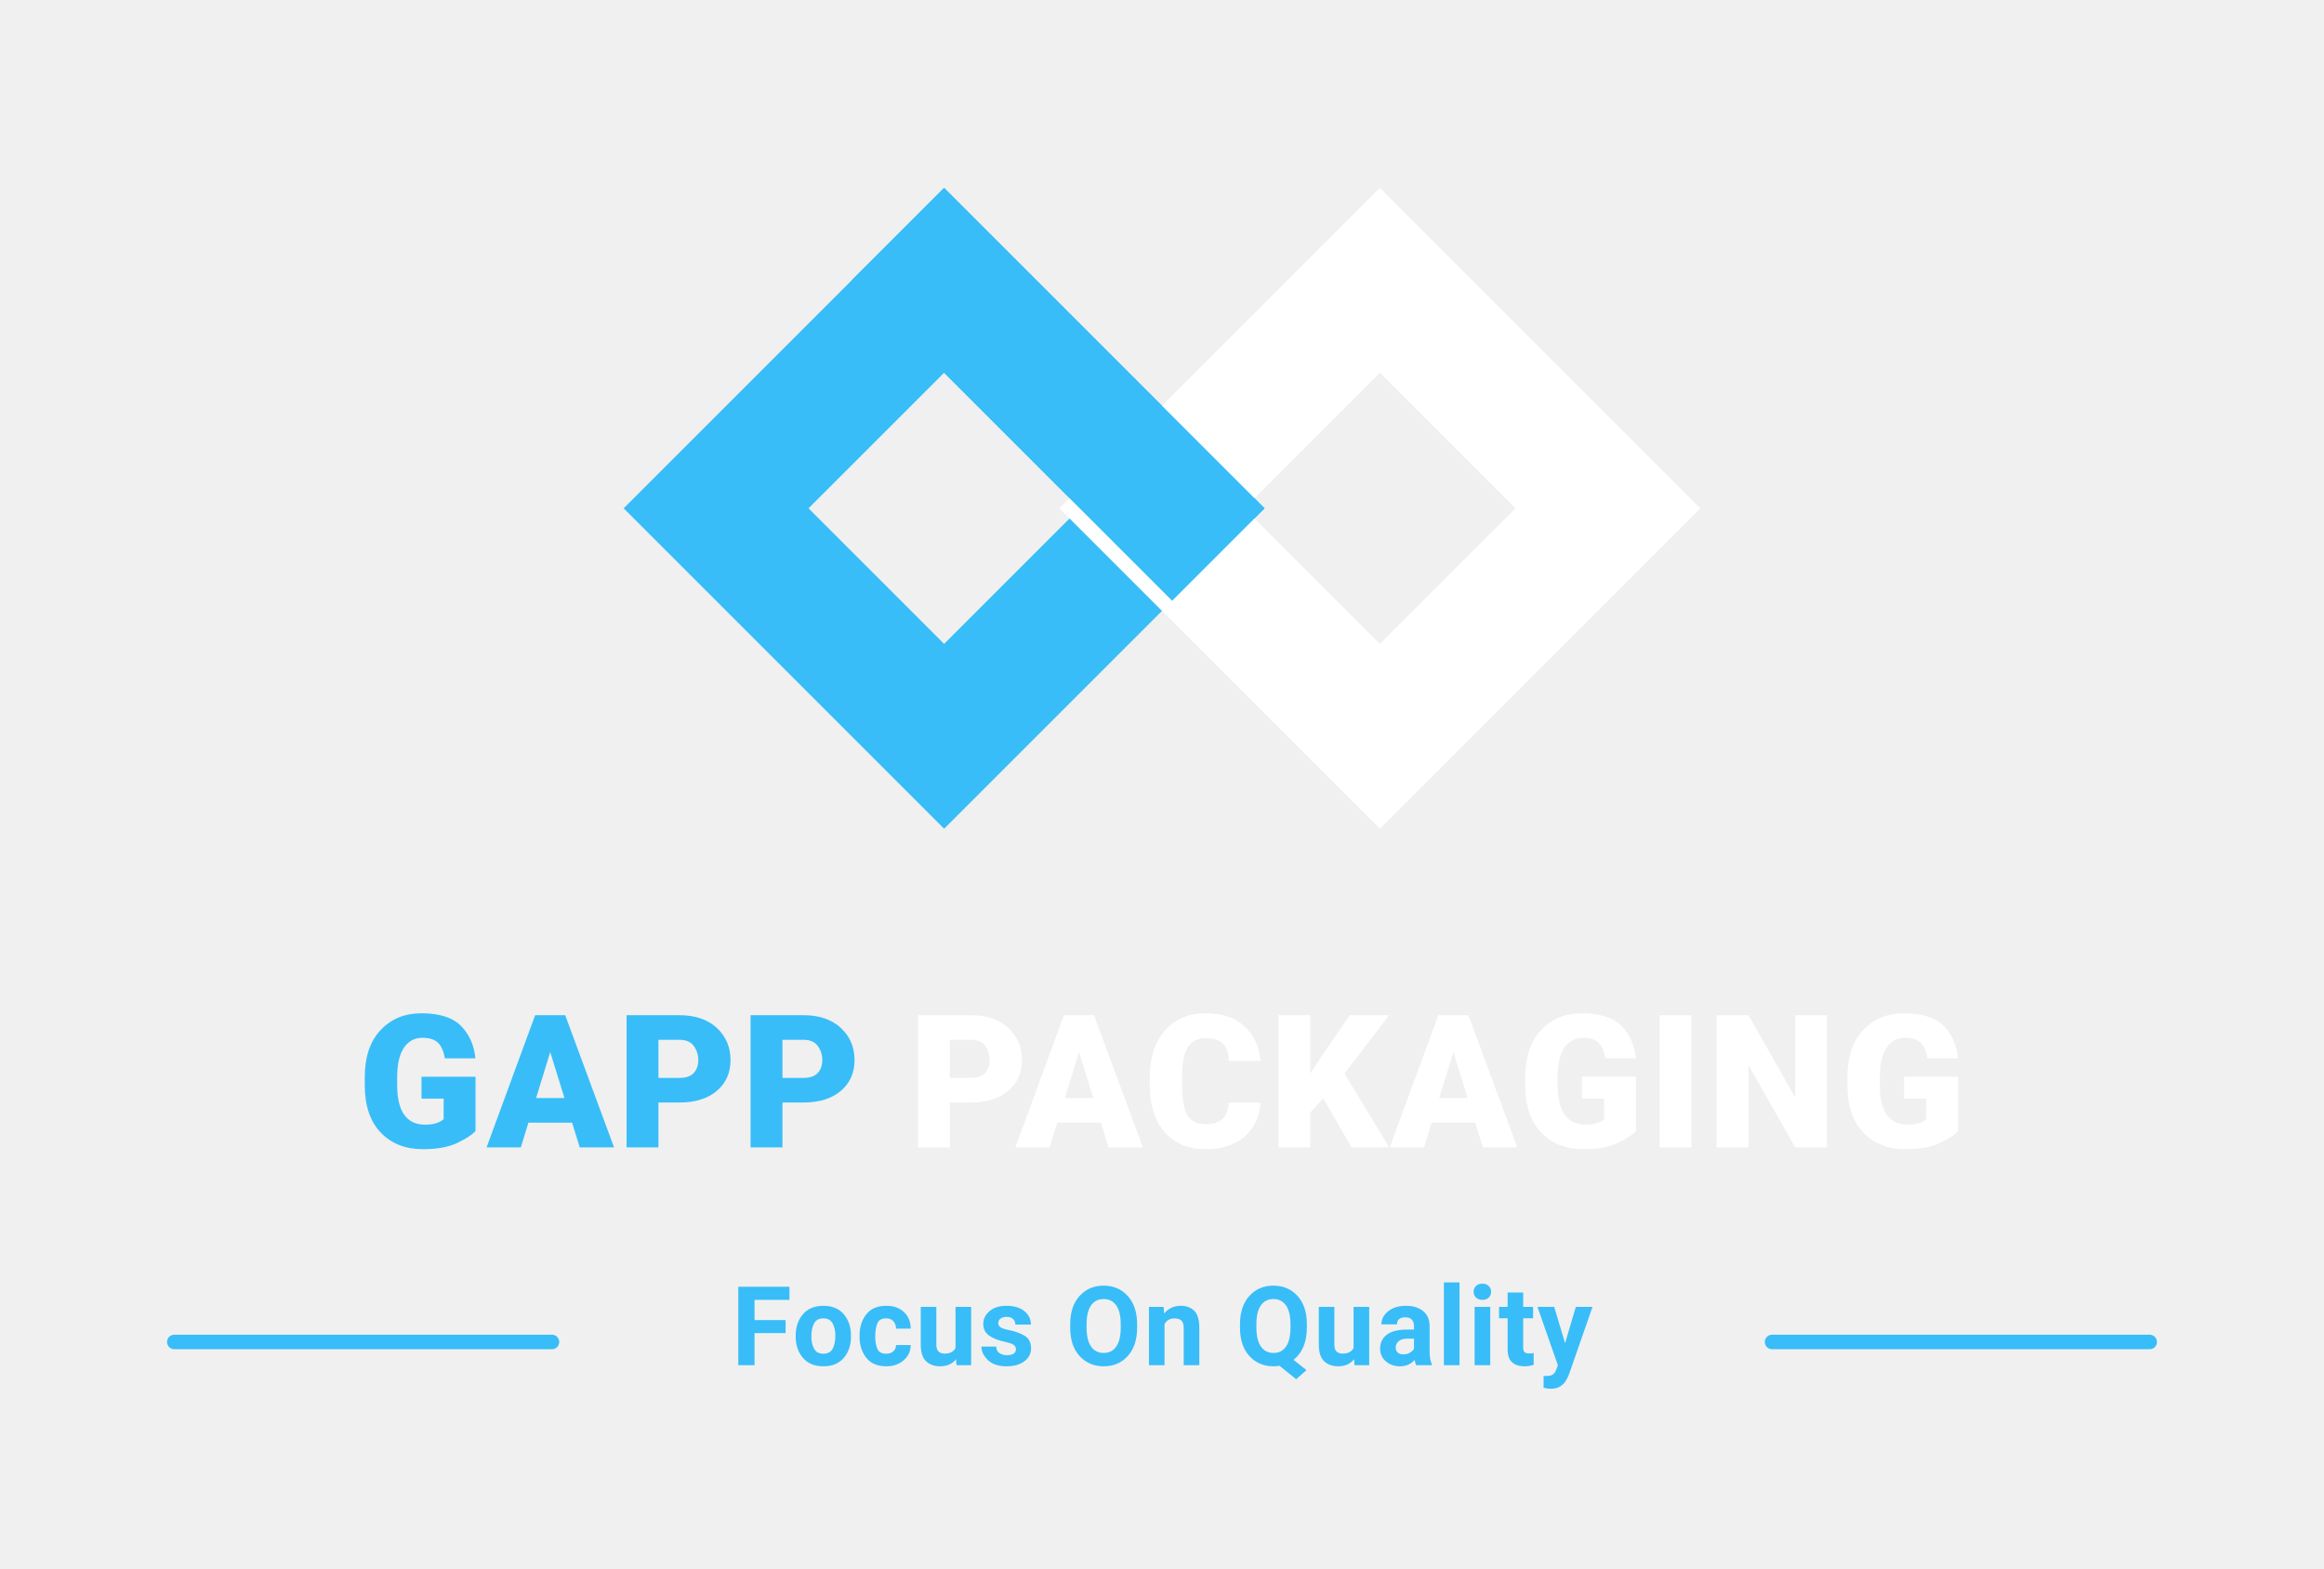
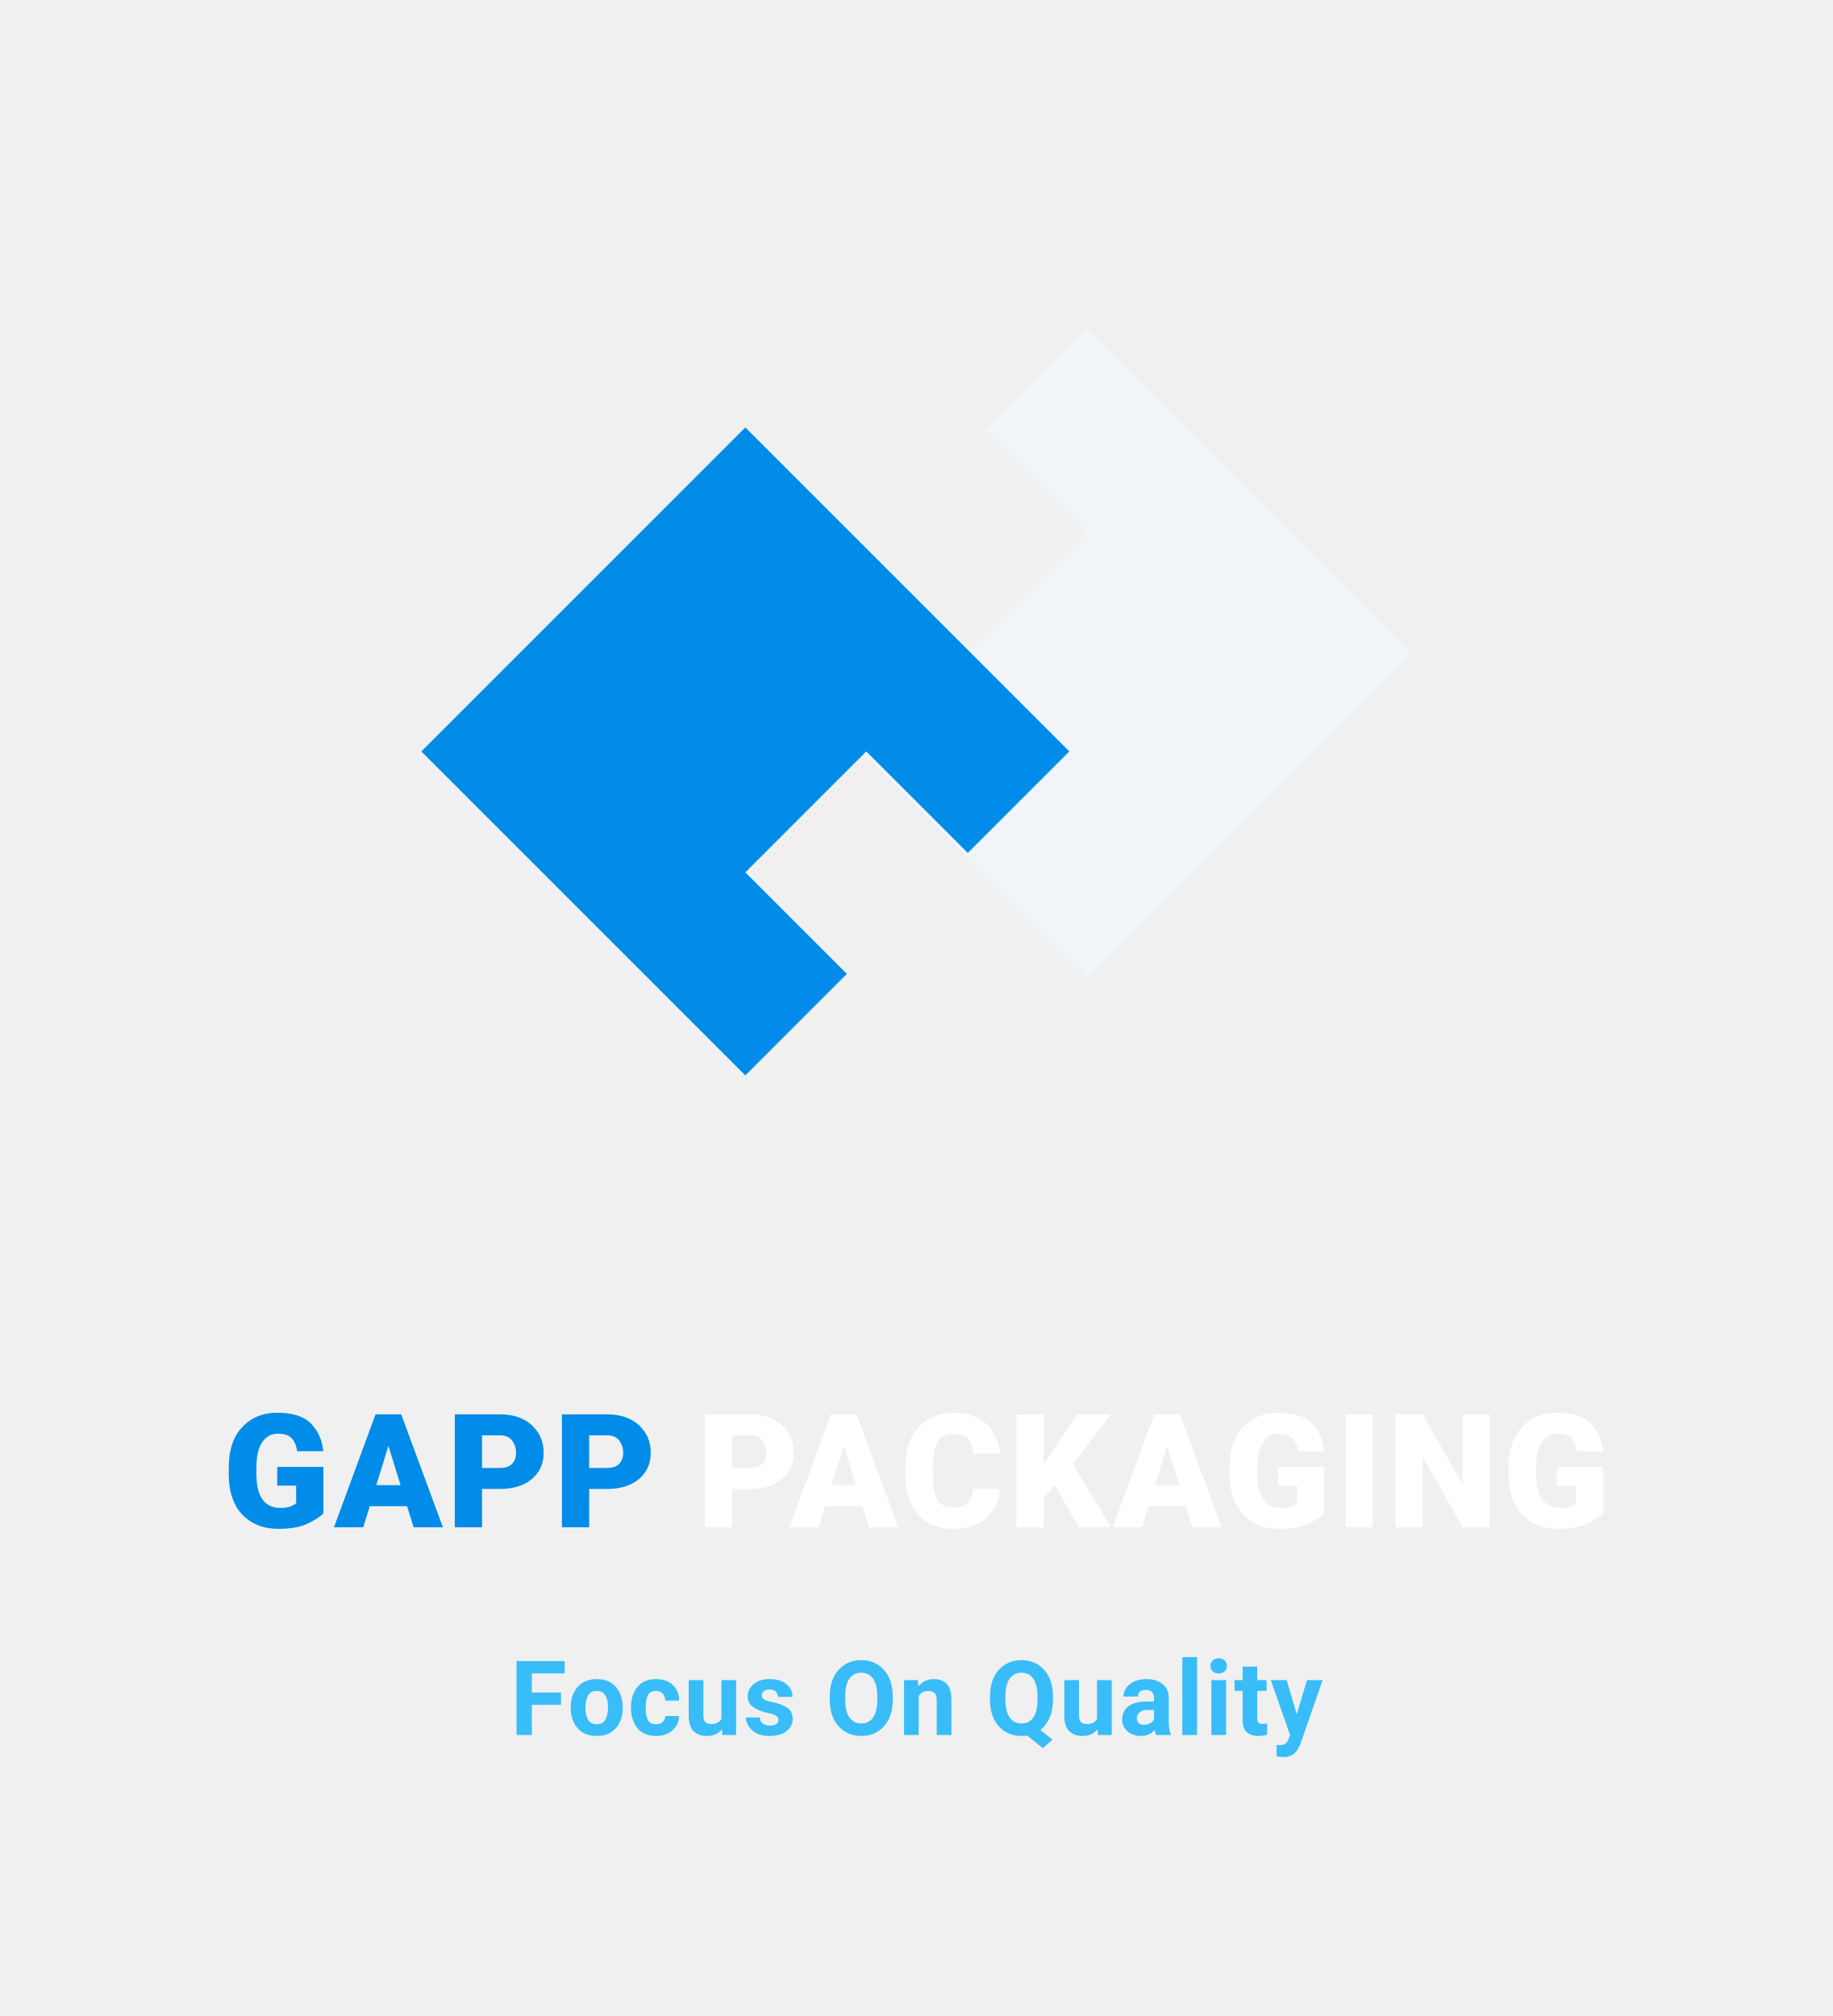
- <svg xmlns="http://www.w3.org/2000/svg" viewBox="0 0 800 540" width="100%" height="100%">
+ <svg xmlns="http://www.w3.org/2000/svg" viewBox="0 0 600 660" width="100%" height="100%">
  <defs>
    <style>
-       .blue-brand { fill: #38BDF8; }
-       .light-brand { fill: #FFFFFF; }
-       .font-main {
-         font-family: 'Plus Jakarta Sans', system-ui, -apple-system, BlinkMacSystemFont, 'Segoe UI', Roboto, 'Helvetica Neue', Arial, sans-serif;
-         font-weight: 900;
+       .blue-color { fill: #008CE8; }
+       .dark-color { fill: #FFFFFF; }
+       .tagline-color { fill: #38BDF8; }
+       .font-title {
+         font-family: -apple-system, BlinkMacSystemFont, 'Segoe UI', Roboto, 'Helvetica Neue', Arial, sans-serif;
+         font-weight: 800;
      }
-       .font-tag {
-         font-family: 'Plus Jakarta Sans', system-ui, -apple-system, BlinkMacSystemFont, 'Segoe UI', Roboto, 'Helvetica Neue', Arial, sans-serif;
-         font-weight: 700;
+       .font-sub {
+         font-family: -apple-system, BlinkMacSystemFont, 'Segoe UI', Roboto, 'Helvetica Neue', Arial, sans-serif;
+         font-weight: 600;
      }
    </style>
  </defs>
-   <g id="interlocking-mark">
-     <g transform="translate(325, 175) rotate(45)">
-       <path class="blue-brand" fill-rule="evenodd" d="         M -78 -78         H 78         V 78         H -78         Z         M -33 -33         V 33         H 33         V -33         Z       " />
+   <g id="brand-symbol" transform="translate(300, 230)">
+     <g transform="translate(56, -16) rotate(45)">
+       <path fill="#F1F5F9" d="         M -75 -75         L 75 -75         L 75 75         L -75 75         L -75 28         L -28 28         L -28 -28         L -75 -28         Z       " />
    </g>
-     <g transform="translate(475, 175) rotate(45)">
-       <path class="light-brand" fill-rule="evenodd" d="         M -78 -78         H 78         V 78         H -78         Z         M -33 -33         V 33         H 33         V -33         Z       " />
+     <g transform="translate(-56, 16) rotate(45)">
+       <path fill="#008CE8" d="         M -75 -75         L 75 -75         L 75 -28         L 28 -28         L 28 28         L 75 28         L 75 75         L -75 75         Z       " />
    </g>
-     <g transform="translate(325, 175) rotate(45)">
-       <path class="blue-brand" d="         M -78 -78         H 78         V -33         H -78         Z       " />
+     <g transform="translate(56, -16) rotate(45)">
+       <path fill="#F1F5F9" d="         M -75 -75         L 75 -75         L 75 -28         L -75 -28         Z       " />
    </g>
  </g>
-   <g transform="translate(400, 395)" text-anchor="middle">
-     <text class="font-main" font-size="64" letter-spacing="1">
-       <tspan class="blue-brand">GAPP </tspan>
-       <tspan class="light-brand">PACKAGING</tspan>
+   <g transform="translate(300, 500)" text-anchor="middle">
+     <text class="font-title" font-size="52" letter-spacing="1.2">
+       <tspan class="blue-color">GAPP </tspan>
+       <tspan class="dark-color">PACKAGING</tspan>
    </text>
  </g>
-   <g transform="translate(400, 470)">
-     <line x1="-340" y1="-8" x2="-210" y2="-8" stroke="#38BDF8" stroke-width="5" stroke-linecap="round" />
-     <text text-anchor="middle" class="font-tag" fill="#38BDF8" font-size="38" letter-spacing="0.5">
+   <g transform="translate(300, 568)" text-anchor="middle">
+     <text class="font-sub tagline-color" font-size="34" letter-spacing="0.5">
      Focus On Quality
    </text>
-     <line x1="210" y1="-8" x2="340" y2="-8" stroke="#38BDF8" stroke-width="5" stroke-linecap="round" />
  </g>
</svg>
